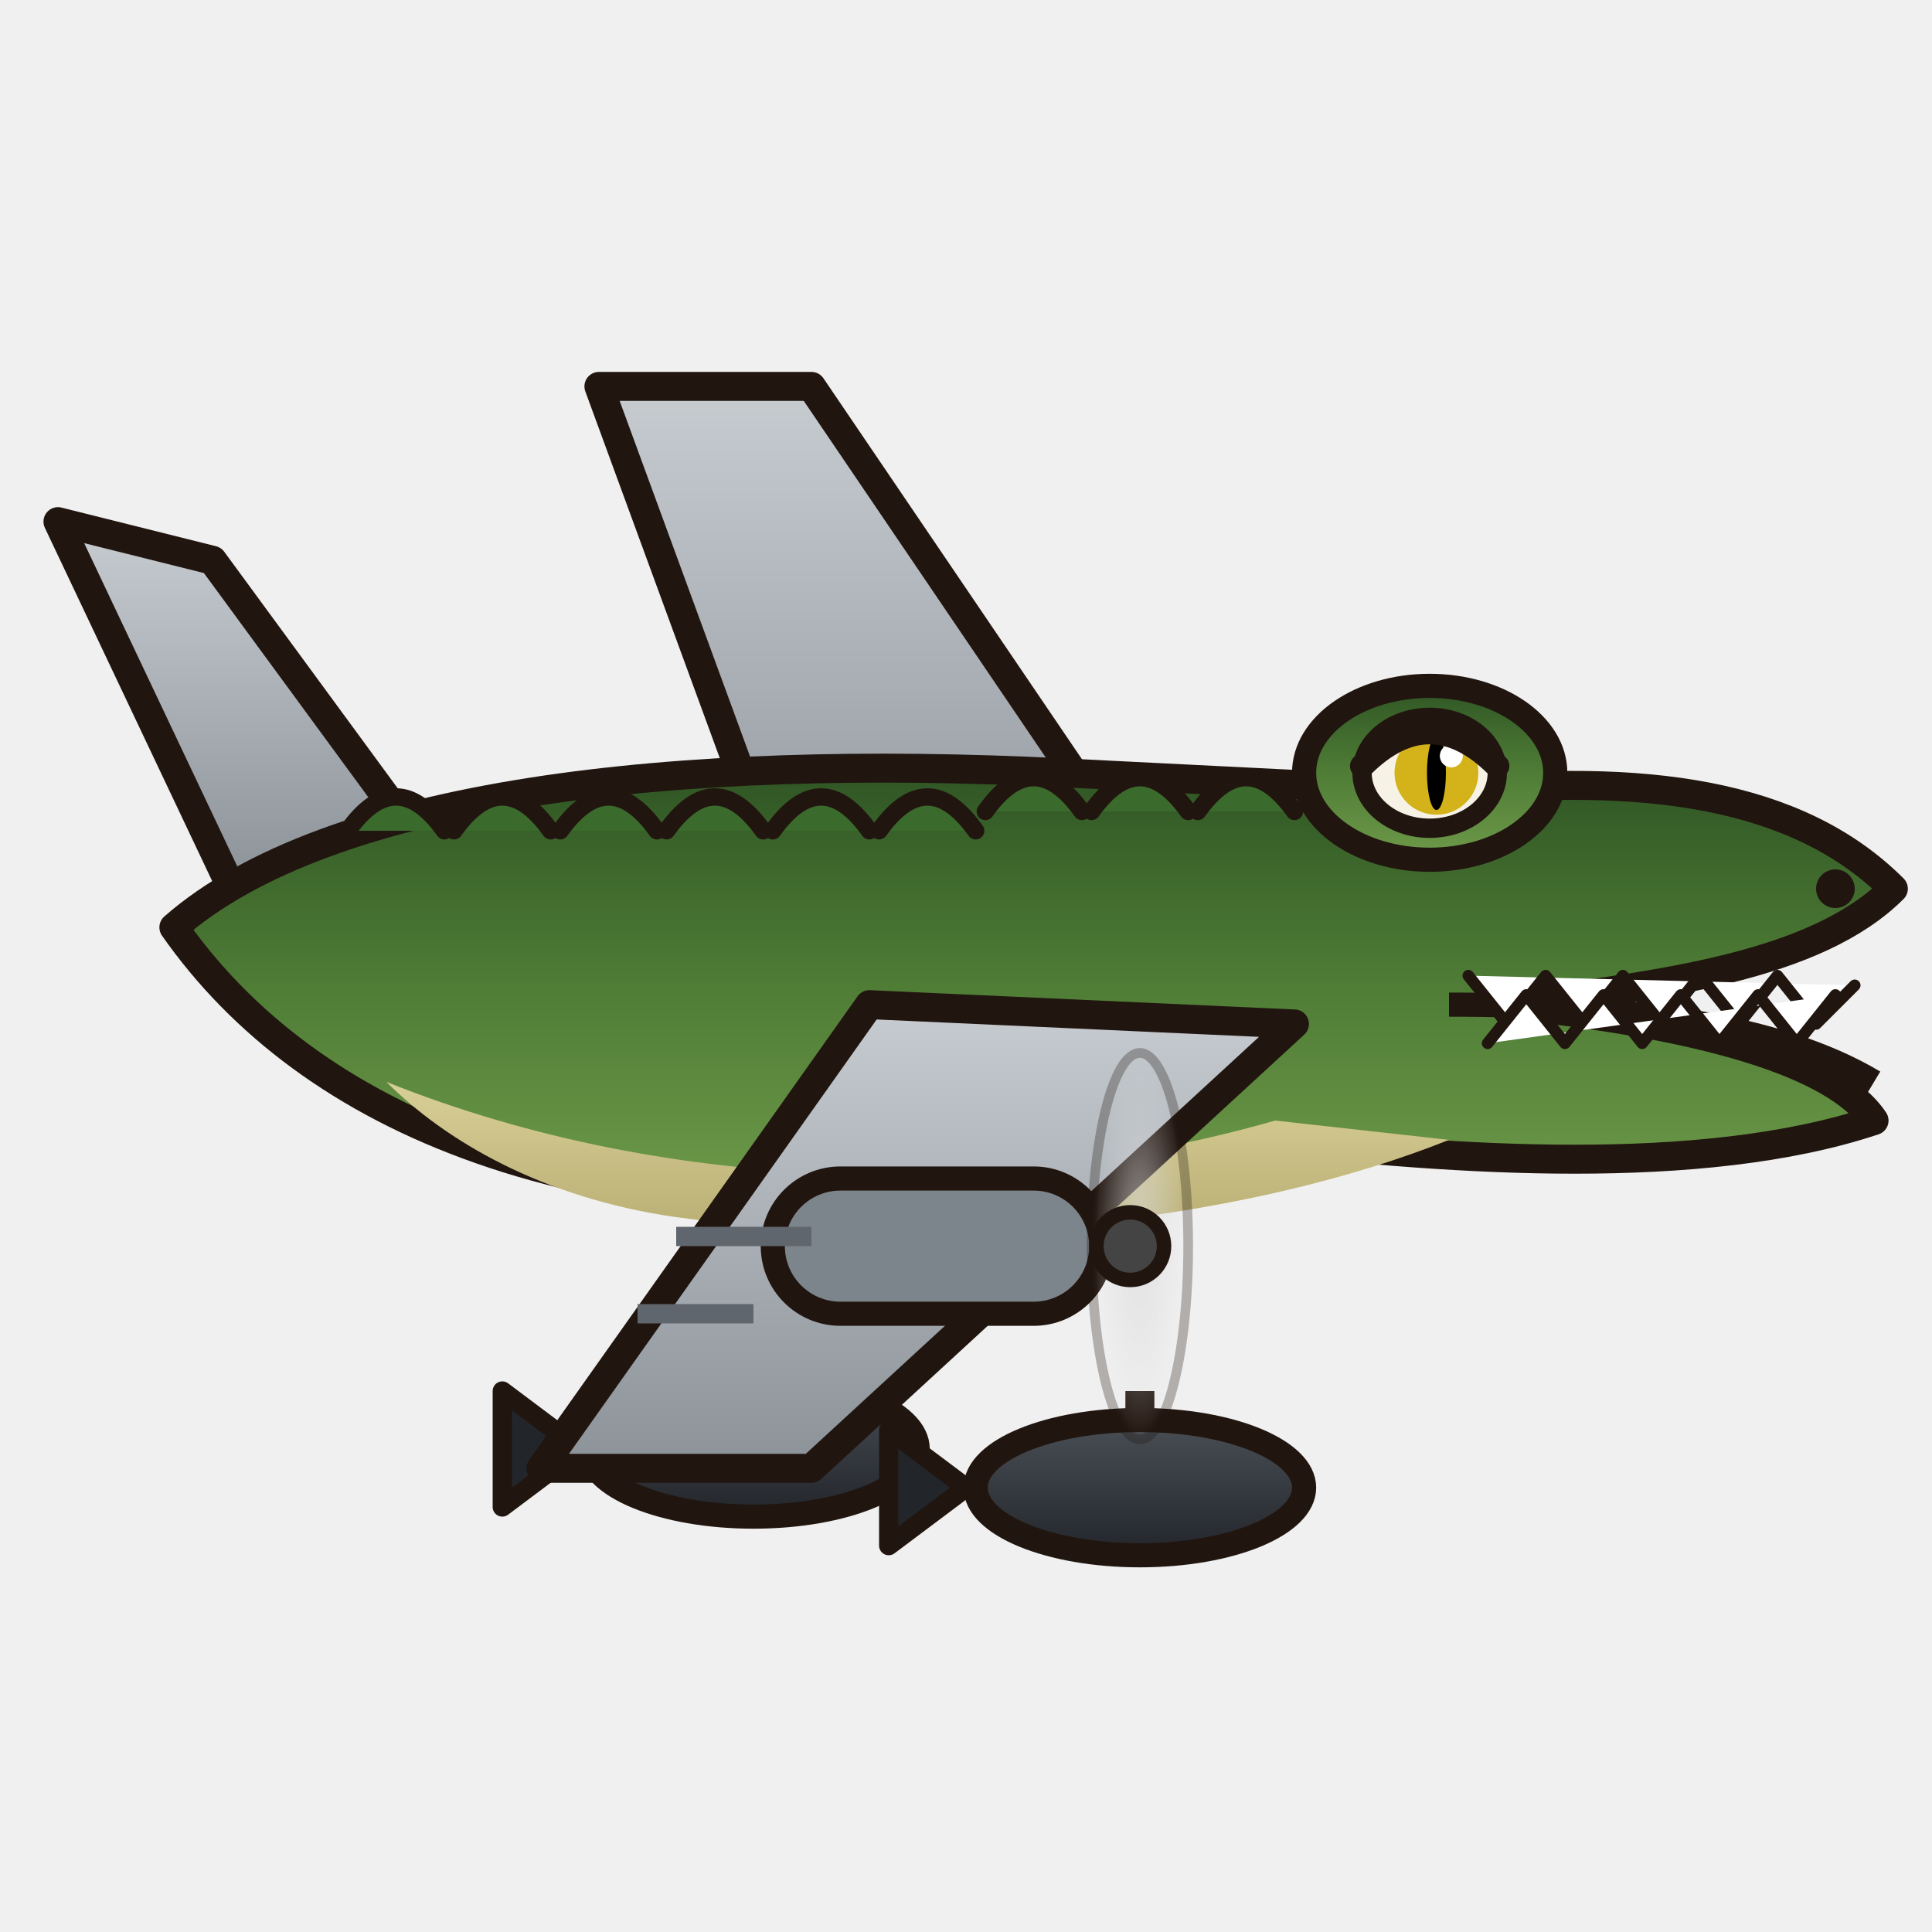
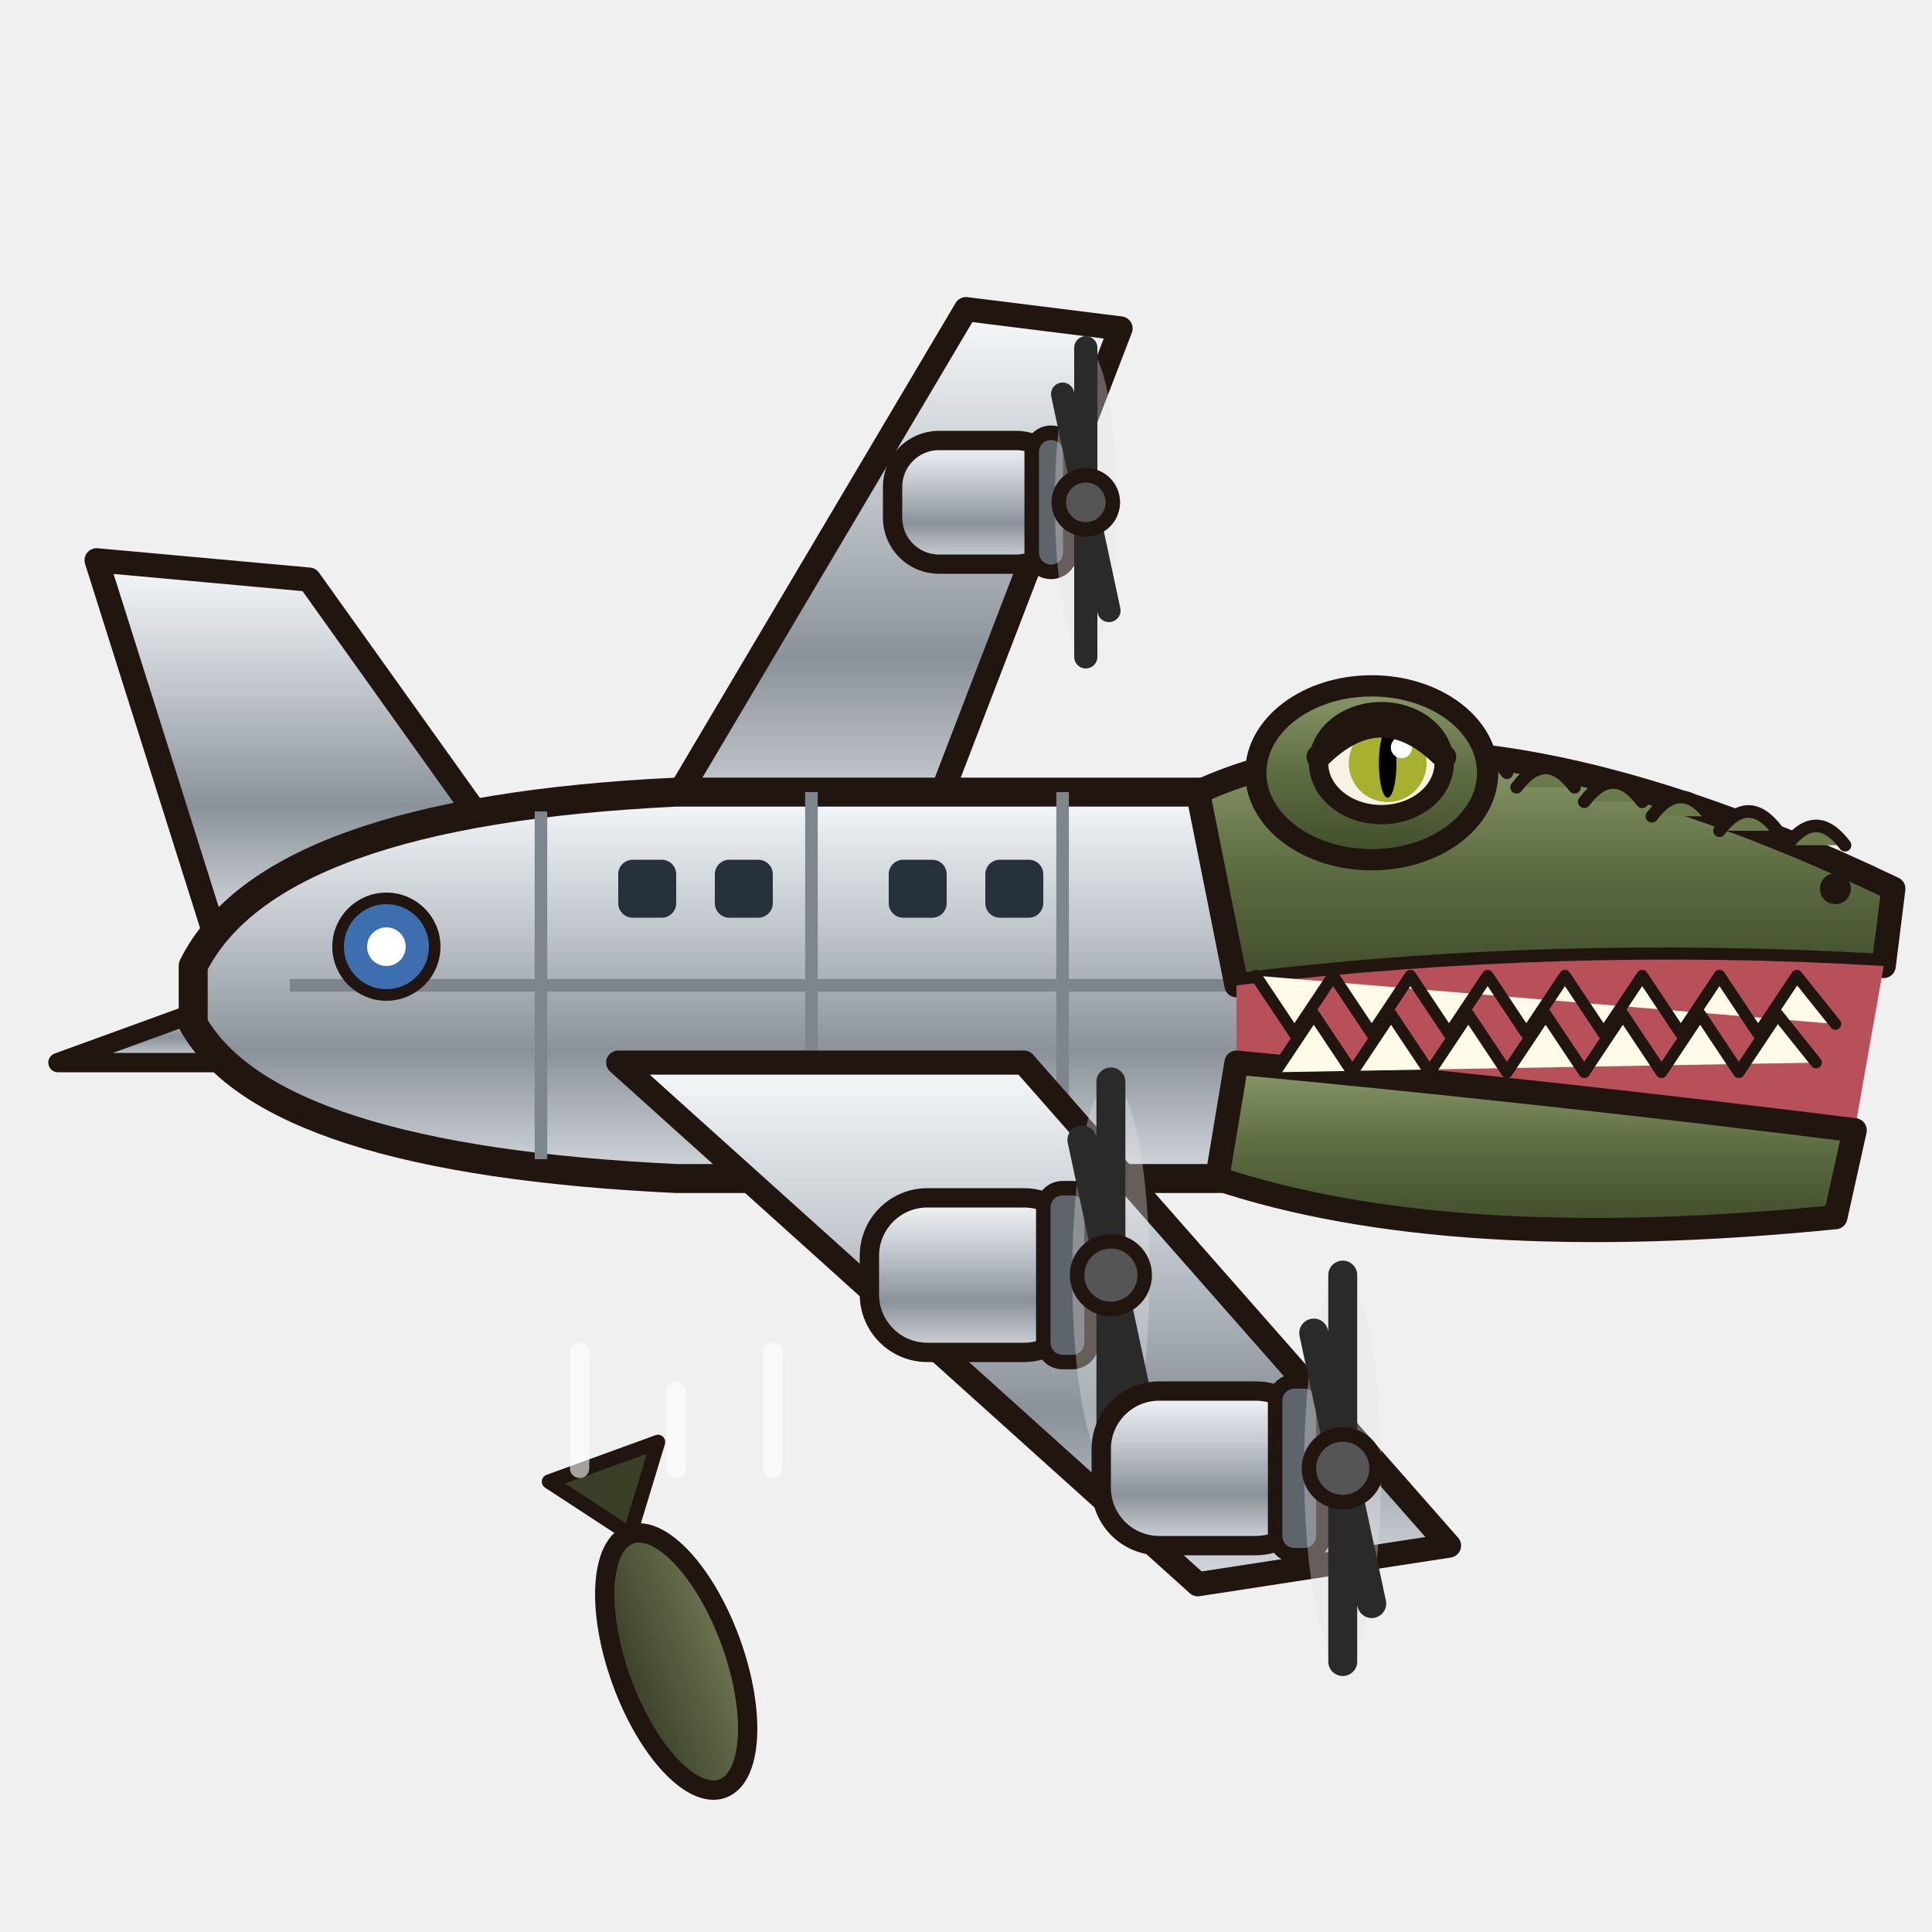
<svg xmlns="http://www.w3.org/2000/svg" viewBox="0 0 200 200">
  <defs>
+     <linearGradient id="alu" x1="0" y1="0" x2="0" y2="1">
+       <stop offset="0.00" stop-color="#f7f9fa" />
+       <stop offset="0.33" stop-color="#c3c9cf" />
+       <stop offset="0.67" stop-color="#8a9299" />
+       <stop offset="1.00" stop-color="#d5dade" />
+     </linearGradient>
    <linearGradient id="croc" x1="0" y1="0" x2="0" y2="1">
-       <stop offset="0.00" stop-color="#2f5524" />
-       <stop offset="0.50" stop-color="#4f7d36" />
-       <stop offset="1.00" stop-color="#6f9a4a" />
+       <stop offset="0.00" stop-color="#8a9a6a" />
+       <stop offset="0.50" stop-color="#5d6d42" />
+       <stop offset="1.00" stop-color="#3f4c2c" />
    </linearGradient>
-     <linearGradient id="belly" x1="0" y1="0" x2="0" y2="1">
-       <stop offset="0.00" stop-color="#d8cf98" />
-       <stop offset="1.00" stop-color="#b9ae73" />
-     </linearGradient>
-     <linearGradient id="metal" x1="0" y1="0" x2="0" y2="1">
-       <stop offset="0.00" stop-color="#c7ccd1" />
-       <stop offset="1.00" stop-color="#8b9298" />
-     </linearGradient>
-     <radialGradient id="prop" cx="0.5" cy="0.5" r="0.5">
-       <stop offset="0.00" stop-color="rgba(220,220,220,.7)" />
-       <stop offset="1.00" stop-color="rgba(220,220,220,0)" />
-     </radialGradient>
    <linearGradient id="bomb" x1="0" y1="0" x2="0" y2="1">
-       <stop offset="0.00" stop-color="#4a4f56" />
-       <stop offset="1.00" stop-color="#22262b" />
+       <stop offset="0.00" stop-color="#6d7552" />
+       <stop offset="1.00" stop-color="#3a4028" />
    </linearGradient>
  </defs>
-   <path d="M24 92 L6 54 L22 58 L44 88 z" fill="url(#metal)" stroke="#21150f" stroke-width="3" stroke-linejoin="round" stroke-linecap="round" />
-   <path d="M84 100 L62 40 L84 40 L122 96 z" fill="url(#metal)" stroke="#21150f" stroke-width="3" stroke-linejoin="round" stroke-linecap="round" />
-   <ellipse cx="78" cy="150" rx="17" ry="7" fill="url(#bomb)" stroke="#21150f" stroke-width="2.5" stroke-linejoin="round" stroke-linecap="round" />
-   <path d="M60 150 l-8 -6 v12 z" fill="#22262b" stroke="#21150f" stroke-width="2" stroke-linejoin="round" stroke-linecap="round" />
-   <ellipse cx="118" cy="154" rx="17" ry="7" fill="url(#bomb)" stroke="#21150f" stroke-width="2.5" stroke-linejoin="round" stroke-linecap="round" />
-   <path d="M100 154 l-8 -6 v12 z" fill="#22262b" stroke="#21150f" stroke-width="2" stroke-linejoin="round" stroke-linecap="round" />
-   <path d="M78 140 v4 M118 144 v4" stroke="#21150f" stroke-width="3" />
-   <path d="M18 96 C34 82 70 78 110 80 L150 82 C170 80 186 82 196 92 C188 100 172 102 156 104 C176 106 190 110 194 116 C176 122 150 120 132 118 L104 124 C60 128 32 116 18 96 Z" fill="url(#croc)" stroke="#21150f" stroke-width="3" stroke-linejoin="round" stroke-linecap="round" />
-   <path d="M40 112 C70 124 104 124 132 116 L150 118 C130 126 100 130 70 126 C56 124 46 118 40 112 Z" fill="url(#belly)" />
-   <path d="M150 104 C168 104 184 106 194 112" fill="none" stroke="#21150f" stroke-width="2.5" />
-   <path d="M152 101 l4 5 l4 -5 l4 5 l4 -5 l4 5 l4 -5 l4 5 l4 -5 l4 5 l4 -4" fill="#fff" stroke="#21150f" stroke-width="1.2" stroke-linejoin="round" stroke-linecap="round" />
-   <path d="M154 108 l4 -5 l4 5 l4 -5 l4 5 l4 -5 l4 5 l4 -5 l4 5 l4 -5" fill="#fff" stroke="#21150f" stroke-width="1.2" stroke-linejoin="round" stroke-linecap="round" />
-   <path d="M36 86 q5 -7 10 0" fill="#3a6a2c" stroke="#21150f" stroke-width="1.8" stroke-linejoin="round" stroke-linecap="round" />
-   <path d="M47 86 q5 -7 10 0" fill="#3a6a2c" stroke="#21150f" stroke-width="1.8" stroke-linejoin="round" stroke-linecap="round" />
-   <path d="M58 86 q5 -7 10 0" fill="#3a6a2c" stroke="#21150f" stroke-width="1.8" stroke-linejoin="round" stroke-linecap="round" />
-   <path d="M69 86 q5 -7 10 0" fill="#3a6a2c" stroke="#21150f" stroke-width="1.8" stroke-linejoin="round" stroke-linecap="round" />
-   <path d="M80 86 q5 -7 10 0" fill="#3a6a2c" stroke="#21150f" stroke-width="1.8" stroke-linejoin="round" stroke-linecap="round" />
-   <path d="M91 86 q5 -7 10 0" fill="#3a6a2c" stroke="#21150f" stroke-width="1.8" stroke-linejoin="round" stroke-linecap="round" />
-   <path d="M102 84 q5 -7 10 0" fill="#3a6a2c" stroke="#21150f" stroke-width="1.8" stroke-linejoin="round" stroke-linecap="round" />
-   <path d="M113 84 q5 -7 10 0" fill="#3a6a2c" stroke="#21150f" stroke-width="1.8" stroke-linejoin="round" stroke-linecap="round" />
-   <path d="M124 84 q5 -7 10 0" fill="#3a6a2c" stroke="#21150f" stroke-width="1.8" stroke-linejoin="round" stroke-linecap="round" />
-   <circle cx="190" cy="92" r="2" fill="#21150f" />
-   <ellipse cx="148" cy="80" rx="13" ry="9" fill="url(#croc)" stroke="#21150f" stroke-width="2.5" stroke-linejoin="round" stroke-linecap="round" />
-   <ellipse cx="148" cy="80" rx="7" ry="5.74" fill="#f7f2e6" stroke="#21150f" stroke-width="2" stroke-linejoin="round" stroke-linecap="round" />
-   <circle cx="148.7" cy="80" r="4.34" fill="#d4b21a" />
-   <ellipse cx="148.7" cy="80" rx="0.98" ry="3.85" fill="#000" />
-   <circle cx="150.24" cy="78.25" r="1.19" fill="#fff" />
-   <path d="M141 79.3 Q148 72.3 155 79.3" fill="none" stroke="#21150f" stroke-width="2.5" stroke-linecap="round" />
-   <path d="M90 104 L56 152 L84 152 L134 106 z" fill="url(#metal)" stroke="#21150f" stroke-width="3" stroke-linejoin="round" stroke-linecap="round" />
-   <rect x="80" y="122" width="34" height="14" rx="7" fill="#7d858c" stroke="#21150f" stroke-width="2.5" stroke-linejoin="round" stroke-linecap="round" />
-   <ellipse cx="118" cy="129" rx="5" ry="20" fill="url(#prop)" stroke="#21150f" stroke-width="1" stroke-linejoin="round" stroke-linecap="round" stroke-opacity=".3" />
-   <circle cx="117" cy="129" r="3.5" fill="#444" stroke="#21150f" stroke-width="1.5" stroke-linejoin="round" stroke-linecap="round" />
-   <path d="M70 128 h14 M66 136 h12" stroke="#5f666d" stroke-width="2" />
+   <path d="M68 86 L96 86 L116 34 L100 32 z" fill="url(#alu)" stroke="#21150f" stroke-width="2.5" stroke-linejoin="round" stroke-linecap="round" />
+   <rect x="92.4" y="45.6" width="17.6" height="12.8" rx="4.8" fill="url(#alu)" stroke="#21150f" stroke-width="2" stroke-linejoin="round" stroke-linecap="round" />
+   <rect x="106.8" y="44.8" width="4" height="14.4" rx="2" fill="#5d646b" stroke="#21150f" stroke-width="1.5" stroke-linejoin="round" stroke-linecap="round" />
+   <ellipse cx="112.4" cy="52" rx="3.2" ry="16" fill="rgba(230,230,230,.35)" />
+   <path d="M112.4 36 L112.4 68 M110 40.8 L114.8 63.2" stroke="#2a2a2a" stroke-width="2.4" stroke-linecap="round" />
+   <circle cx="112.4" cy="52" r="2.8" fill="#555" stroke="#21150f" stroke-width="1.5" stroke-linejoin="round" stroke-linecap="round" />
+   <path d="M22 96 L10 58 L32 60 L52 88 z" fill="url(#alu)" stroke="#21150f" stroke-width="2.5" stroke-linejoin="round" stroke-linecap="round" />
+   <path d="M28 102 L6 110 L40 110 z" fill="url(#alu)" stroke="#21150f" stroke-width="2" stroke-linejoin="round" stroke-linecap="round" />
+   <path d="M20 100 Q28 84 70 82 L130 82 L130 122 L70 122 Q28 120 20 106 z" fill="url(#alu)" stroke="#21150f" stroke-width="3" stroke-linejoin="round" stroke-linecap="round" />
+   <path d="M56 84 v36 M84 82 v40 M110 82 v40 M30 102 h98" stroke="#7d858d" stroke-width="1.3" />
+   <rect x="64" y="89" width="6" height="6" rx="1.5" fill="#26313b" />
+   <rect x="74" y="89" width="6" height="6" rx="1.5" fill="#26313b" />
+   <rect x="92" y="89" width="6" height="6" rx="1.5" fill="#26313b" />
+   <rect x="102" y="89" width="6" height="6" rx="1.5" fill="#26313b" />
+   <circle cx="40" cy="98" r="5" fill="#3d6fb0" stroke="#21150f" stroke-width="1.2" stroke-linejoin="round" stroke-linecap="round" />
+   <circle cx="40" cy="98" r="2" fill="#fff" />
+   <path d="M124 82 Q150 70 196 92 L195 100 Q160 98 128 102 z" fill="url(#croc)" stroke="#21150f" stroke-width="2.5" stroke-linejoin="round" stroke-linecap="round" />
+   <path d="M128 102 Q162 98 195 100 L192 117 Q160 112 128 110 z" fill="#b8505a" />
+   <path d="M128 110 Q160 113 192 117 L190 126 Q150 130 126 122 z" fill="url(#croc)" stroke="#21150f" stroke-width="2.5" stroke-linejoin="round" stroke-linecap="round" />
+   <path d="M130 101 l4 6 l4 -6 l4 6 l4 -6 l4 6 l4 -6 l4 6 l4 -6 l4 6 l4 -6 l4 6 l4 -6 l4 6 l4 -6 l4 5" fill="#fffbe8" stroke="#21150f" stroke-width="1.2" stroke-linejoin="round" stroke-linecap="round" />
+   <path d="M132 111 l4 -6 l4 6 l4 -6 l4 6 l4 -6 l4 6 l4 -6 l4 6 l4 -6 l4 6 l4 -6 l4 6 l4 -6 l4 5" fill="#fffbe8" stroke="#21150f" stroke-width="1.2" stroke-linejoin="round" stroke-linecap="round" />
+   <path d="M150 80 q3 -4 6 0" fill="#6b7a4a" stroke="#21150f" stroke-width="1.3" stroke-linejoin="round" stroke-linecap="round" />
+   <path d="M157 81.5 q3 -4 6 0" fill="#6b7a4a" stroke="#21150f" stroke-width="1.3" stroke-linejoin="round" stroke-linecap="round" />
+   <path d="M164 83 q3 -4 6 0" fill="#6b7a4a" stroke="#21150f" stroke-width="1.3" stroke-linejoin="round" stroke-linecap="round" />
+   <path d="M171 84.5 q3 -4 6 0" fill="#6b7a4a" stroke="#21150f" stroke-width="1.3" stroke-linejoin="round" stroke-linecap="round" />
+   <path d="M178 86 q3 -4 6 0" fill="#6b7a4a" stroke="#21150f" stroke-width="1.3" stroke-linejoin="round" stroke-linecap="round" />
+   <path d="M185 87.5 q3 -4 6 0" fill="#6b7a4a" stroke="#21150f" stroke-width="1.3" stroke-linejoin="round" stroke-linecap="round" />
+   <circle cx="190" cy="92" r="1.6" fill="#21150f" />
+   <ellipse cx="142" cy="80" rx="12" ry="9" fill="url(#croc)" stroke="#21150f" stroke-width="2.2" stroke-linejoin="round" stroke-linecap="round" />
+   <ellipse cx="143" cy="79" rx="6.5" ry="5.33" fill="#f7f2e6" stroke="#21150f" stroke-width="2" stroke-linejoin="round" stroke-linecap="round" />
+   <circle cx="143.65" cy="79" r="4.03" fill="#a8b030" />
+   <ellipse cx="143.65" cy="79" rx="0.91" ry="3.575" fill="#000" />
+   <circle cx="145.08" cy="77.375" r="1.105" fill="#fff" />
+   <path d="M136.5 78.35 Q143 71.85 149.5 78.35" fill="none" stroke="#21150f" stroke-width="2.5" stroke-linecap="round" />
+   <path d="M64 110 L106 110 L150 160 L124 164 z" fill="url(#alu)" stroke="#21150f" stroke-width="2.5" stroke-linejoin="round" stroke-linecap="round" />
+   <rect x="90" y="124" width="22" height="16" rx="6" fill="url(#alu)" stroke="#21150f" stroke-width="2" stroke-linejoin="round" stroke-linecap="round" />
+   <rect x="108" y="123" width="5" height="18" rx="2" fill="#5d646b" stroke="#21150f" stroke-width="1.5" stroke-linejoin="round" stroke-linecap="round" />
+   <ellipse cx="115" cy="132" rx="4" ry="20" fill="rgba(230,230,230,.35)" />
+   <path d="M115 112 L115 152 M112 118 L118 146" stroke="#2a2a2a" stroke-width="3" stroke-linecap="round" />
+   <circle cx="115" cy="132" r="3.5" fill="#555" stroke="#21150f" stroke-width="1.5" stroke-linejoin="round" stroke-linecap="round" />
+   <rect x="114" y="144" width="22" height="16" rx="6" fill="url(#alu)" stroke="#21150f" stroke-width="2" stroke-linejoin="round" stroke-linecap="round" />
+   <rect x="132" y="143" width="5" height="18" rx="2" fill="#5d646b" stroke="#21150f" stroke-width="1.5" stroke-linejoin="round" stroke-linecap="round" />
+   <ellipse cx="139" cy="152" rx="4" ry="20" fill="rgba(230,230,230,.35)" />
+   <path d="M139 132 L139 172 M136 138 L142 166" stroke="#2a2a2a" stroke-width="3" stroke-linecap="round" />
+   <circle cx="139" cy="152" r="3.5" fill="#555" stroke="#21150f" stroke-width="1.5" stroke-linejoin="round" stroke-linecap="round" />
+   <g transform="translate(70 172) rotate(70)">
+     <ellipse rx="14" ry="6" fill="url(#bomb)" stroke="#21150f" stroke-width="2" stroke-linejoin="round" stroke-linecap="round" />
+     <path d="M-14 0 l-8 -6 v12 z" fill="#3a4028" stroke="#21150f" stroke-width="1.5" stroke-linejoin="round" stroke-linecap="round" />
+   </g>
+   <path d="M60 140 v12 M70 144 v8 M80 140 v12" stroke="#fff" stroke-width="2" opacity=".6" stroke-linecap="round" />
</svg>
